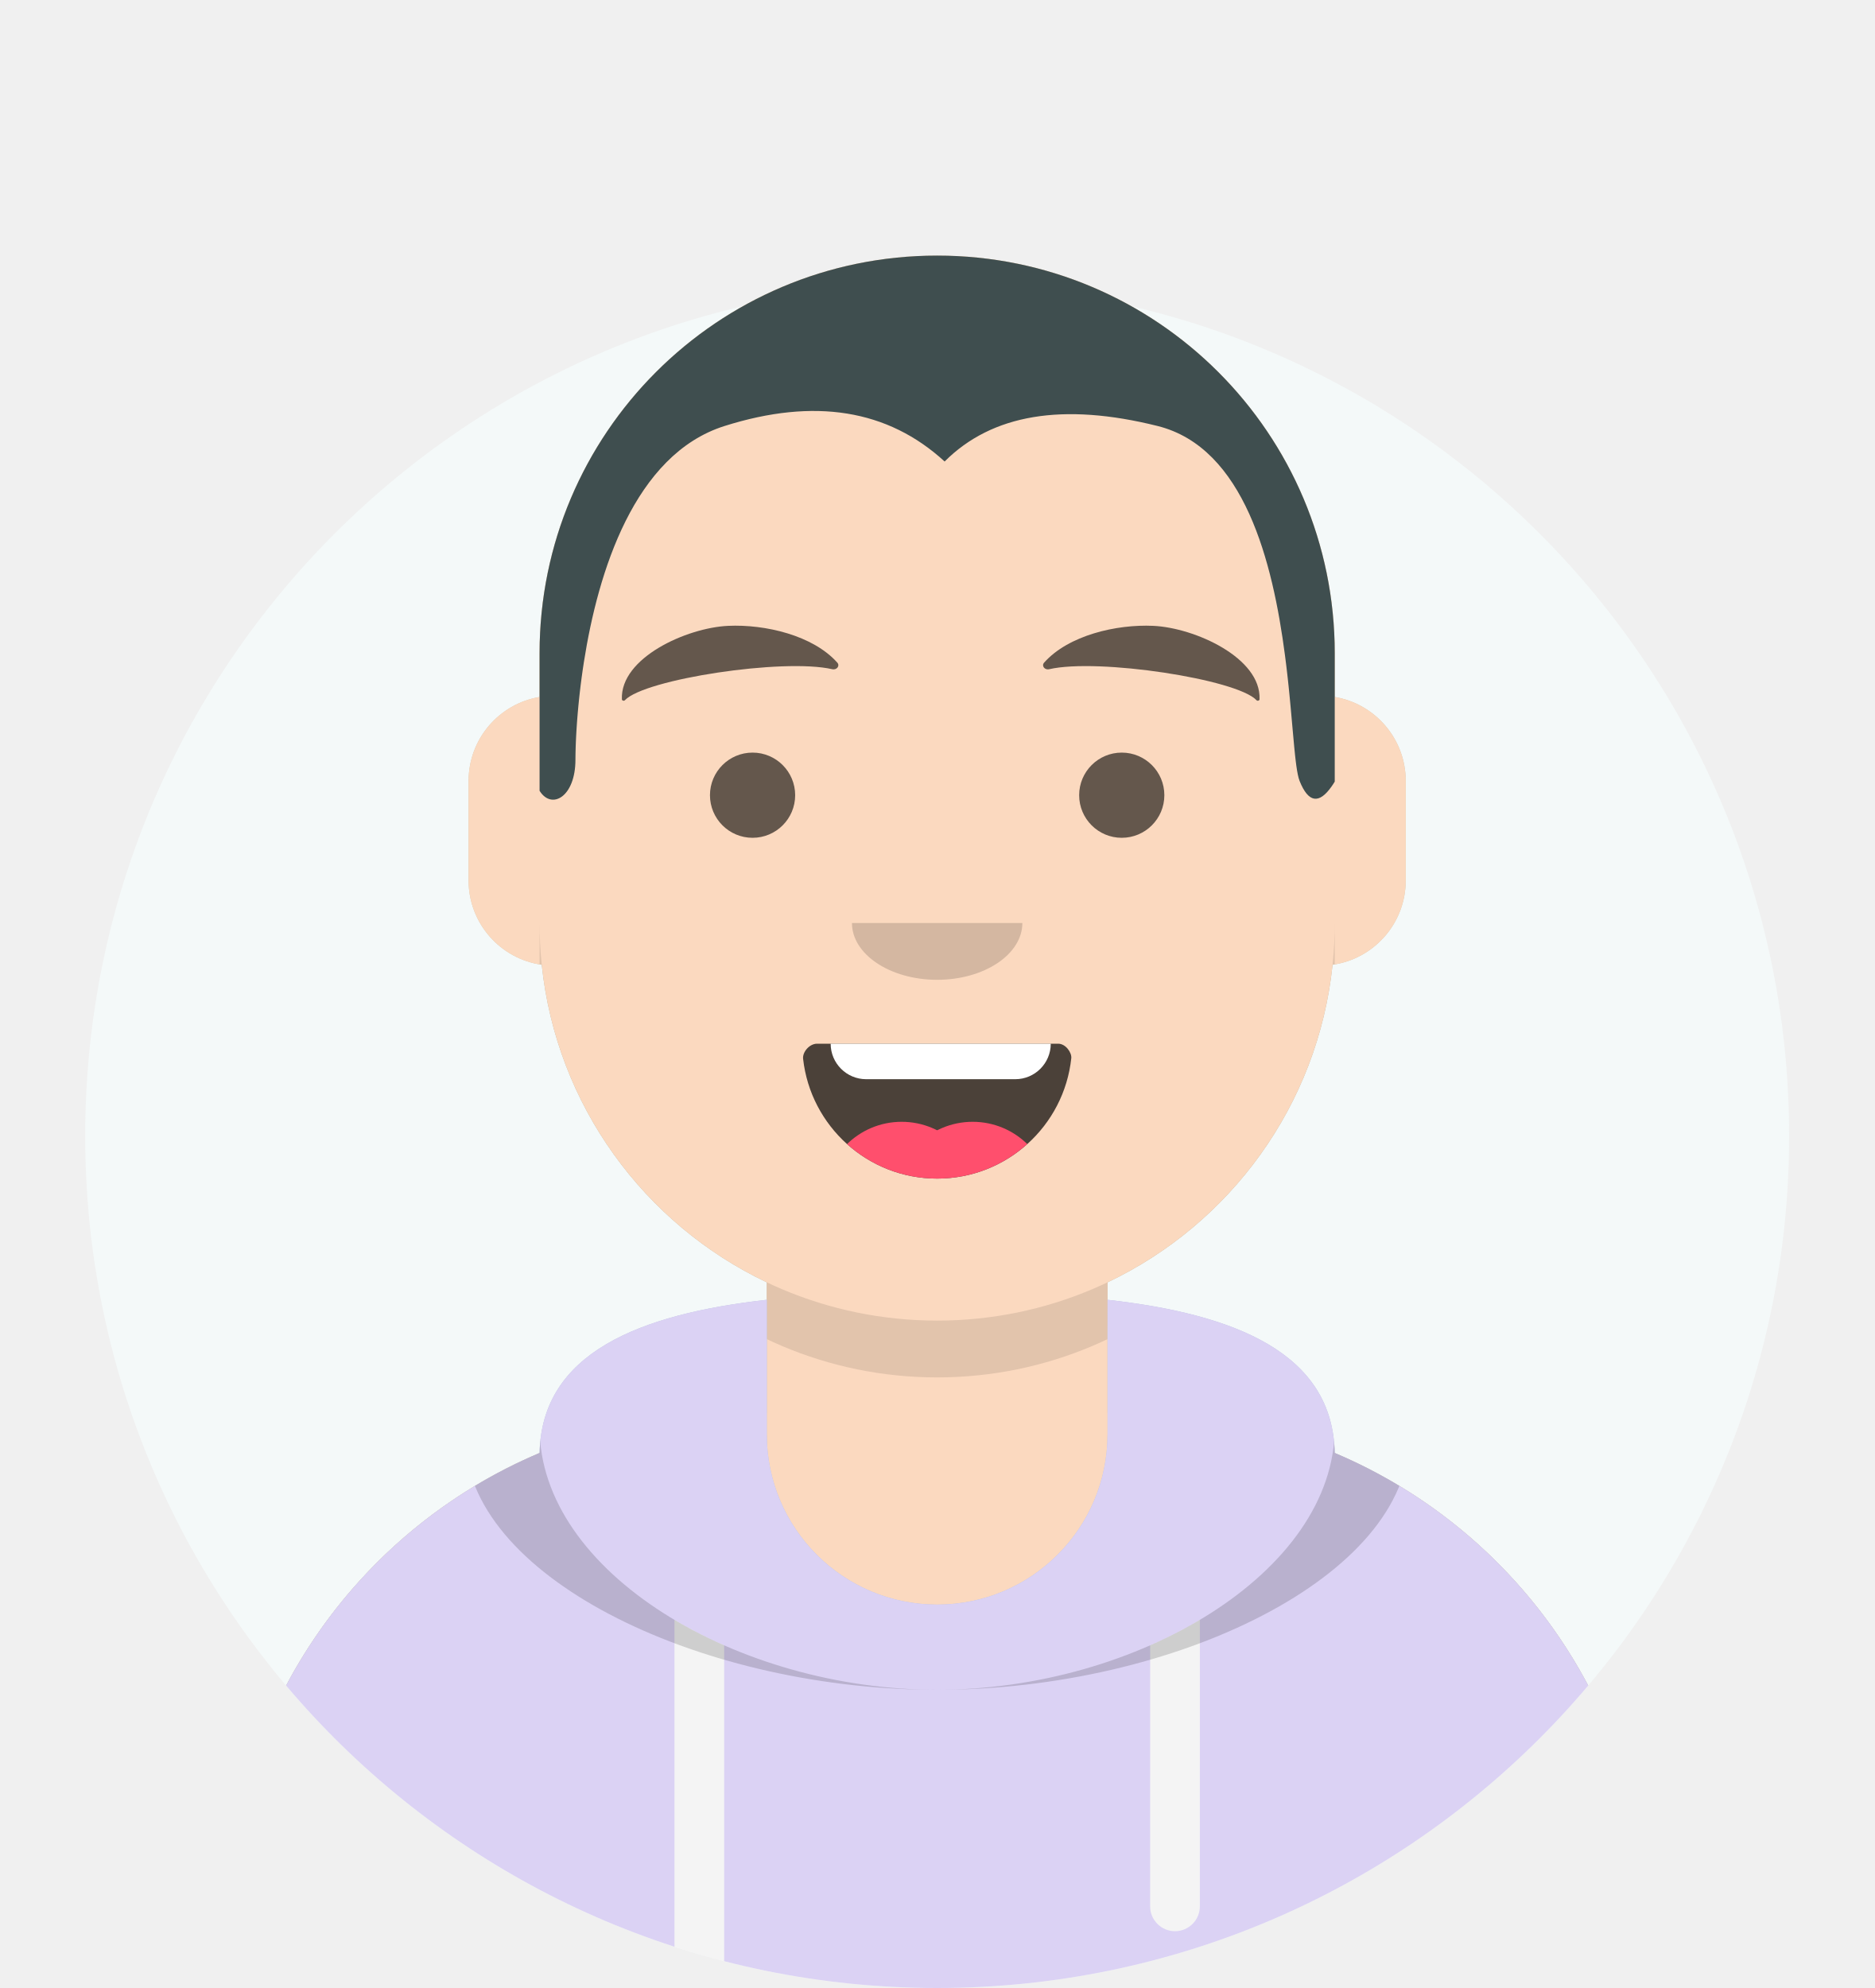
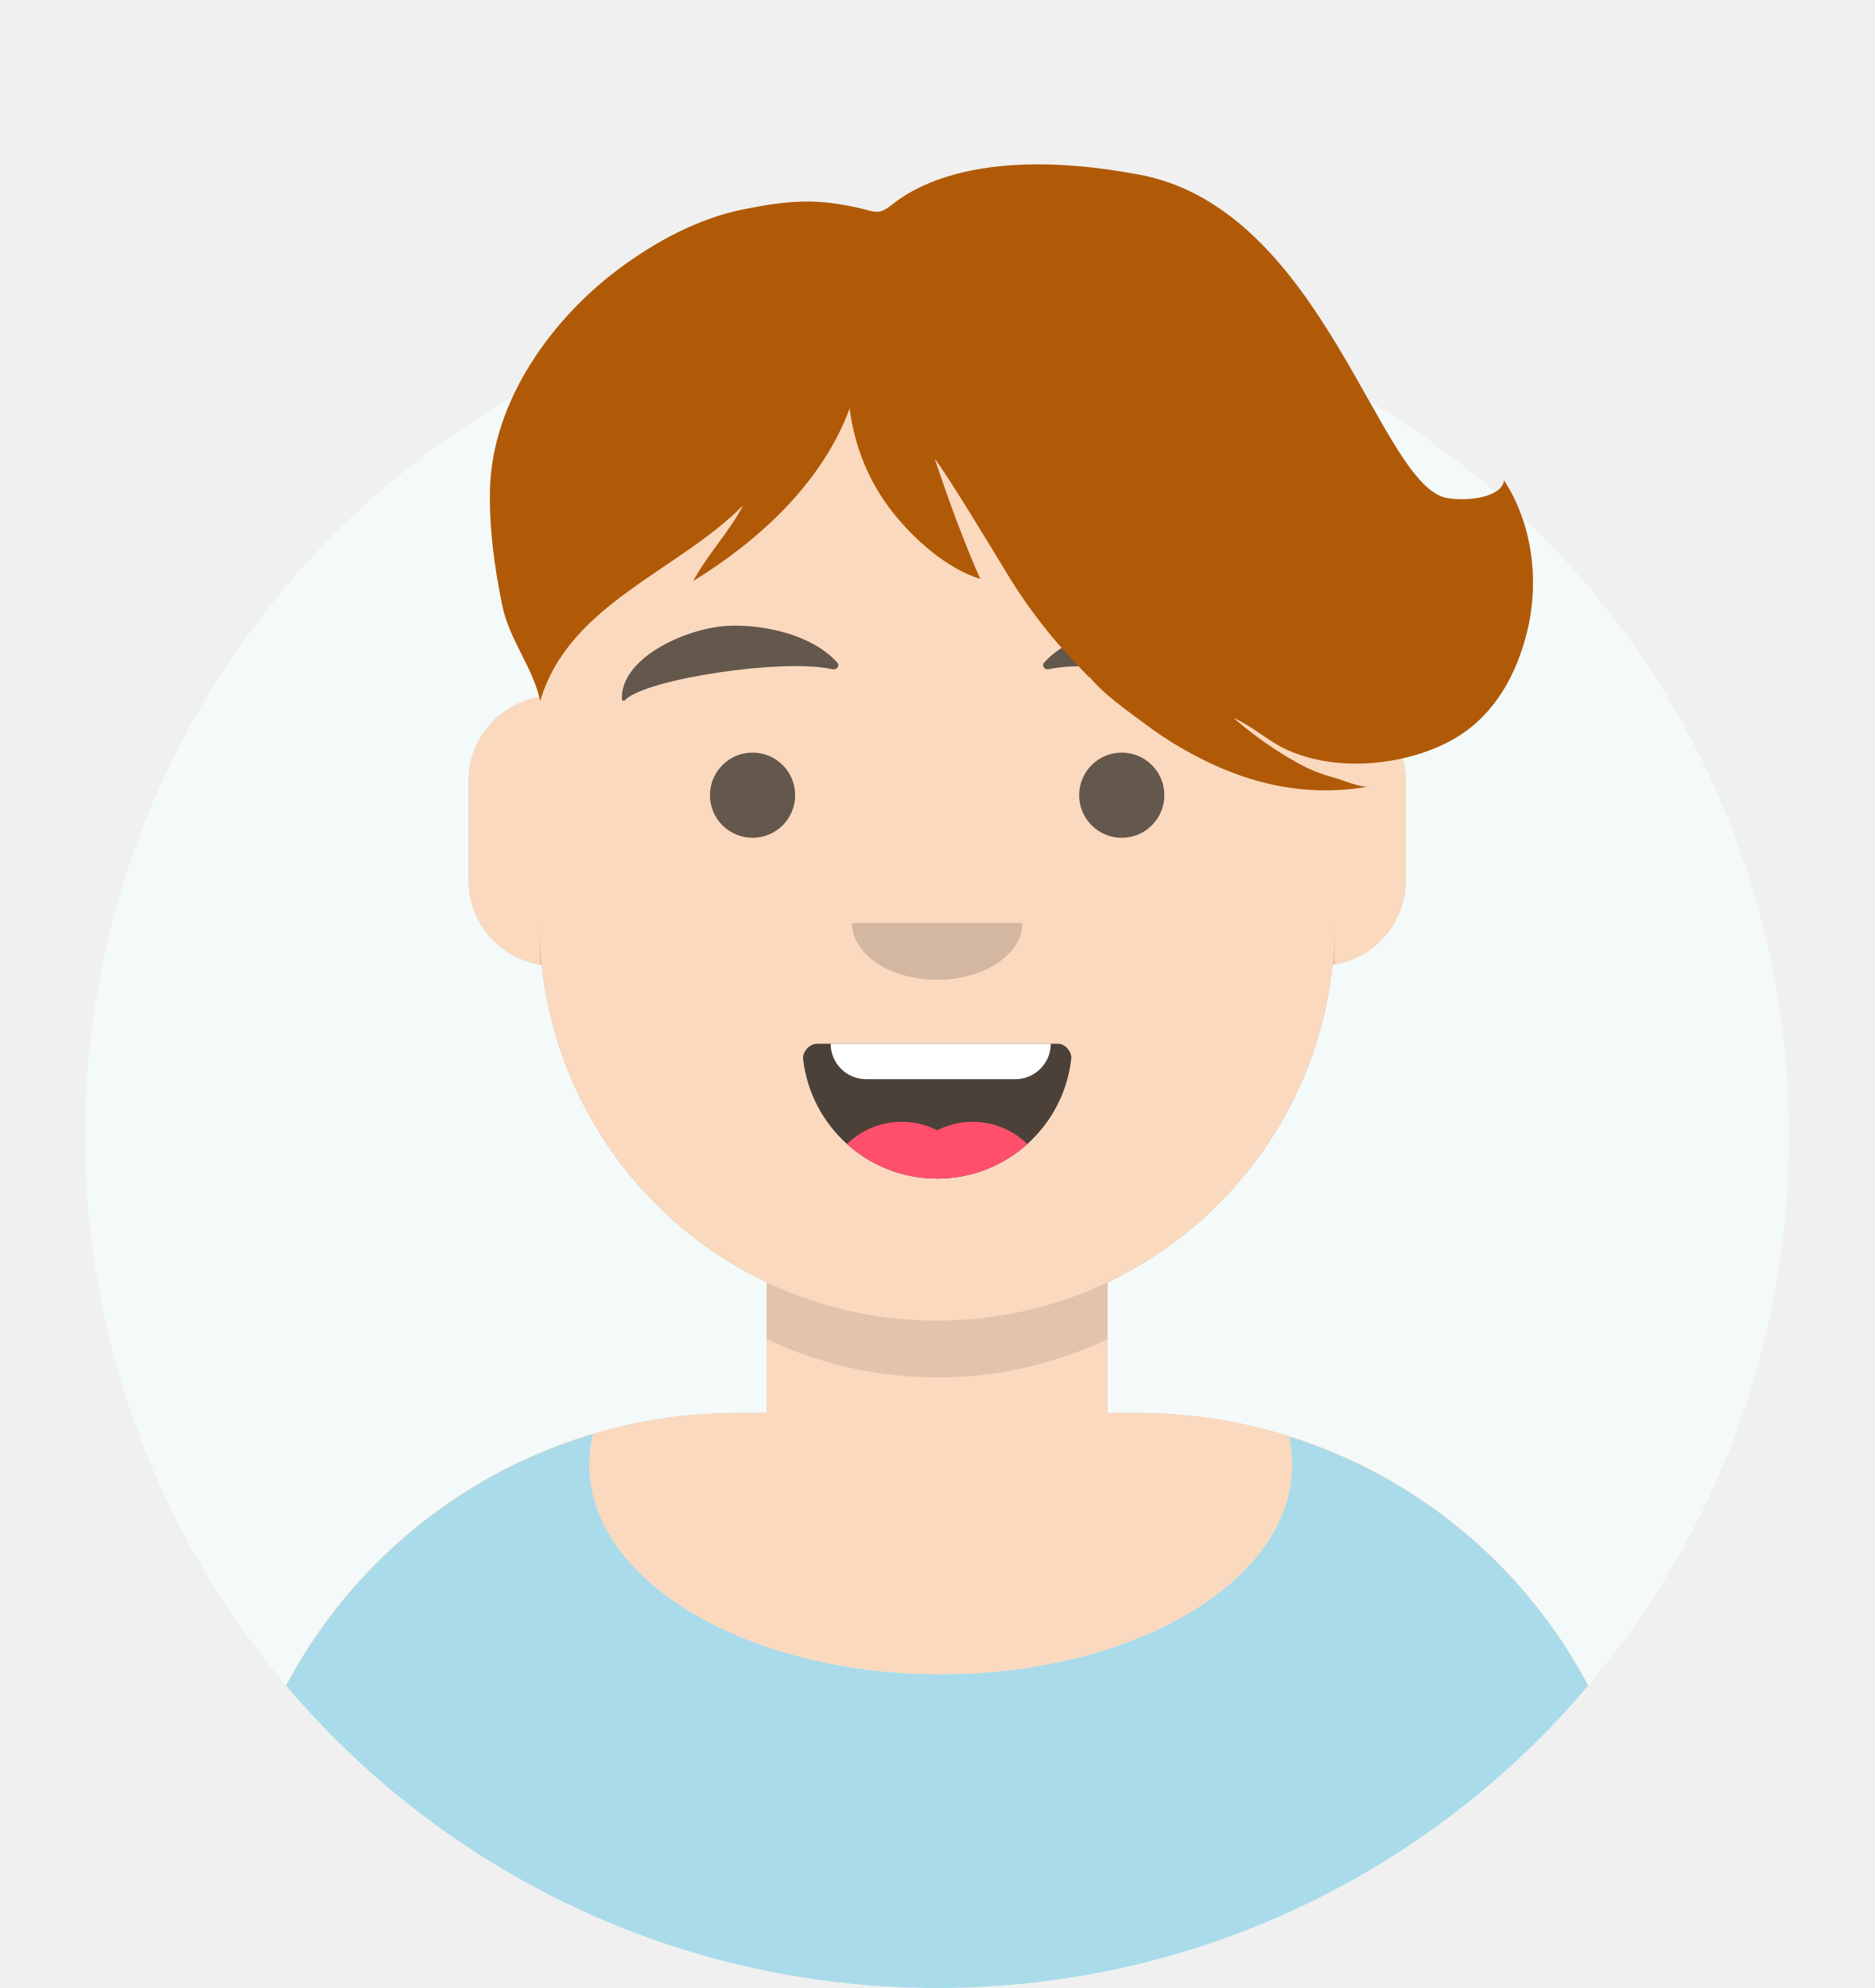
- <svg xmlns="http://www.w3.org/2000/svg" xmlns:ns2="http://design.blush" xmlns:xlink="http://www.w3.org/1999/xlink" width="264px" height="280px" viewBox="0 0 264 280" version="1.1">
+ <svg xmlns="http://www.w3.org/2000/svg" xmlns:xlink="http://www.w3.org/1999/xlink" width="264px" height="280px" viewBox="0 0 264 280" version="1.1">
  <defs>
    <circle id="circle_path-1" cx="120" cy="120" r="120" />
    <path d="M-3.19744231e-14,160 L-3.19744231e-14,-1.42108547e-14 L264,-1.42108547e-14 L264,160 L252,160 C252,226.274 198.274,280 132,280 C65.726,280 12,226.274 12,160 L12,160 L-3.19744231e-14,160 Z" id="circle_path-3" />
    <path d="M100,0 C130.928,-5.68137151e-15 156,25.072 156,56 L156.001,62.166 C161.676,63.119 166,68.054 166,74 L166,88 C166,94.052 161.519,99.058 155.694,99.881 C153.628,119.686 141.238,136.422 124.001,144.61 L124,163 L128,163 C167.765,163 200,195.235 200,235 L200,244 L0,244 L0,235 C-4.86974701e-15,195.235 32.235,163 72,163 L76,163 L76,144.611 C58.763,136.422 46.372,119.687 44.305,99.881 C38.481,99.058 34,94.052 34,88 L34,74 C34,68.054 38.325,63.118 44,62.166 L44,56 C44,25.072 69.072,5.68137151e-15 100,0 Z" id="circle_path-5" />
    <path d="M83,36.348 C83,52.629 105.162,65.828 132.5,65.828 C159.838,65.828 182,52.629 182,36.348 C182,34.985 181.845,33.645 181.544,32.331 C210.784,41.488 232,68.792 232,101.052 L232,110 L32,110 L32,101.052 C32,68.397 53.739,40.82 83.534,32.002 C83.182,33.421 83,34.871 83,36.348 Z" id="circle_path-7" />
    <rect id="circle_path-9" x="0" y="0" width="264" height="280" />
    <path d="M74,0 C114.869,0 148,33.131 148,74 L148,84.148 L148,197.608 C135.525,187.237 119.491,181 102,181 L102,181 L98,181 L98,162.611 C115.531,154.283 128.048,137.115 129.791,116.867 C135.569,116.002 140,111.019 140,105 L140,105 L140,92 C140,87.354 137.359,83.324 133.497,81.33 C132.724,81.05 131.952,80.748 131.181,80.426 C130.795,80.32 130.401,80.233 130,80.166 L130,80.166 L130,79.917 C117.224,74.234 104.878,63.071 96.11,47.885 C93.175,42.801 90.831,37.595 89.066,32.397 C80.431,42.941 67.745,53.602 52.342,62.495 C42.778,68.017 33.147,72.291 24,75.266 L24,137.247 C29.602,148.318 38.773,157.278 50,162.611 L50,162.611 L50,181 L46,181 C38.327,181 30.935,182.2 24,184.423 L24,230 C24,244.106 13.569,255.776 0,257.716 L0,74 C0,33.131 33.131,0 74,0 Z" id="circle_path-11" />
  </defs>
  <g id="circle_Avataaar/Circle" stroke="none" stroke-width="1" fill="none" fill-rule="evenodd">
    <g id="circle_Circle" transform="translate(12, 40)">
      <mask id="circle_mask-2" fill="white">
        <use xlink:href="#circle_path-1" />
      </mask>
      <use id="circle_Background-Color" fill="#F4F9F9" xlink:href="#circle_path-1" />
      <g id="circle_Fabric-Color" mask="url(#circle_mask-2)" fill="">
        <rect id="circle_🖍Color" x="0" y="0" width="240" height="240" />
      </g>
    </g>
    <mask id="circle_mask-4" fill="white">
      <use xlink:href="#circle_path-3" />
    </mask>
    <g id="circle_Mask" />
    <g id="circle_Avataaar" mask="url(#circle_mask-4)">
      <g id="circle_Body" transform="translate(32, 36)">
        <mask id="circle_mask-6" fill="white">
          <use xlink:href="#circle_path-5" />
        </mask>
        <use fill="#D0C6AC" xlink:href="#circle_path-5" />
        <g id="circle_Skin-Color" mask="url(#circle_mask-6)" fill="#FBD9BF">
          <g transform="translate(-32, 0)" id="circle_Color">
            <rect x="0" y="0" width="264" height="244" />
          </g>
        </g>
        <path d="M44,94 C44,124.928 69.072,150 100,150 C130.928,150 156,124.928 156,94 L156,94 L156,102 C156,132.928 130.928,158 100,158 C69.072,158 44,132.928 44,102 Z" id="circle_Neck-Shadow" fill-opacity="0.1" fill="#000000" mask="url(#circle_mask-6)" />
      </g>
      <g id="circle_Clothing" transform="translate(0, 170)">
        <defs>
-           <path d="M187.997,34.742 L187.995,34.645 C213.853,45.567 232,71.164 232,100.999 L232,110 L32,110 L32,100.999 C32,71.164 50.147,45.567 76.006,34.644 C76.282,20.552 90.082,15.076 108,13.071 L108,32 C108,45.255 118.745,56 132,56 C145.255,56 156,45.255 156,32 L156,32 L156.001,13.071 C173.96,15.081 187.783,20.577 187.997,34.742 Z" id="hoodie_path-1" />
+           <path d="M83,36.348 C83,52.629 105.162,65.828 132.5,65.828 C159.838,65.828 182,52.629 182,36.348 C182,34.985 181.845,33.645 181.544,32.331 C210.784,41.488 232,68.792 232,101.052 L232,110 L32,110 L32,101.052 C32,68.397 53.739,40.82 83.534,32.002 C83.182,33.421 83,34.871 83,36.348 Z" id="shirt_scoop_neck_path-1" />
        </defs>
-         <g id="hoodie_Clothing/Hoodie" stroke="none" stroke-width="1" fill="none" fill-rule="evenodd">
-           <mask id="hoodie_mask-2" fill="white">
-             <use xlink:href="#hoodie_path-1" />
+         <g id="shirt_scoop_neck_Clothing/Shirt-Scoop-Neck" stroke="none" stroke-width="1" fill="none" fill-rule="evenodd">
+           <mask id="shirt_scoop_neck_mask-2" fill="white">
+             <use xlink:href="#shirt_scoop_neck_path-1" />
          </mask>
-           <use id="hoodie_Hoodie" fill="#B7C1DB" xlink:href="#hoodie_path-1" />
-           <g id="hoodie_Fabric-Color" mask="url(#hoodie_mask-2)" fill="#DBD2F4">
-             <rect id="hoodie_🖍Color" x="0" y="0" width="264" height="110" />
+           <use id="shirt_scoop_neck_Clothes" fill="#E6E6E6" xlink:href="#shirt_scoop_neck_path-1" />
+           <g id="shirt_scoop_neck_Fabric-Color" mask="url(#shirt_scoop_neck_mask-2)" fill="#A9DBEA">
+             <rect id="shirt_scoop_neck_🖍Color" x="0" y="0" width="264" height="110" />
          </g>
-           <path d="M102,61.739 L102,110 L95,110 L94.999,58.15 C97.203,59.46 99.546,60.661 102,61.739 Z M169.001,58.149 L169,98.5 C169,100.433 167.433,102 165.5,102 C163.567,102 162,100.433 162,98.5 L162.001,61.738 C164.455,60.66 166.798,59.459 169.001,58.149 Z" id="hoodie_Straps" fill="#F4F4F4" mask="url(#hoodie_mask-2)" />
-           <path d="M132,68 L130.996,67.995 C97.88,67.68 65.5,51.823 65.5,32.308 C65.5,21.243 75.909,15.571 90.959,12.725 C81.875,16.075 76,21.706 76,31.077 C76,51.469 103.821,68 132,68 Z M132,68 C160.179,68 188,51.469 188,31.077 C188,21.706 182.125,16.075 173.041,12.725 C188.091,15.571 198.5,21.243 198.5,32.308 C198.5,52.02 165.462,68 132,68 L132,68 Z" id="hoodie_Shadow" fill-opacity="0.16" fill="#000000" mask="url(#hoodie_mask-2)" />
        </g>
      </g>
      <g id="circle_Face" transform="translate(76, 82)" fill="#000000">
        <g id="circle_Mouth" transform="translate(2, 52)">
          <defs>
            <path d="M35.118,15.128 C36.176,24.62 44.226,32 54,32 C63.804,32 71.874,24.574 72.892,15.04 C72.974,14.273 72.117,13 71.043,13 C56.149,13 44.738,13 37.087,13 C36.007,13 35.012,14.178 35.118,15.128 Z" id="smile_path-1" />
          </defs>
          <g id="smile_Mouth/Smile" stroke="none" stroke-width="1" fill="none" fill-rule="evenodd">
            <mask id="smile_mask-2" fill="white">
              <use xlink:href="#smile_path-1" />
            </mask>
            <use id="smile_Mouth" fill-opacity="0.7" fill="#000000" xlink:href="#smile_path-1" />
            <path d="M44,2 L65,2 C67.761,2 70,4.239 70,7 L70,13 C70,15.761 67.761,18 65,18 L44,18 C41.239,18 39,15.761 39,13 L39,7 C39,4.239 41.239,2 44,2 Z" id="smile_Teeth" fill="#FFFFFF" mask="url(#smile_mask-2)" />
            <g id="smile_Tongue" mask="url(#smile_mask-2)" fill="#FF4F6D">
              <g transform="translate(38, 24)">
                <circle cx="11" cy="11" r="11" />
                <circle cx="21" cy="11" r="11" />
              </g>
            </g>
          </g>
        </g>
        <g id="circle_Nose" transform="translate(28, 40)" fill-opacity="0.16">
          <g id="default_Nose/Default" stroke="none" stroke-width="1" fill="none" fill-rule="evenodd" fill-opacity="0.16">
            <path d="M16,8 C16,12.418 21.373,16 28,16 L28,16 C34.627,16 40,12.418 40,8" id="default_Nose" fill="#000000" />
          </g>
        </g>
        <g id="circle_Eyes" transform="translate(0, 8)">
          <g id="default_Eyes/Default-😀" stroke="none" stroke-width="1" fill="none" fill-rule="evenodd" fill-opacity="0.6">
            <circle id="default_Eye" fill="#000000" cx="30" cy="22" r="6" />
            <circle id="default_Eye" fill="#000000" cx="82" cy="22" r="6" />
          </g>
        </g>
        <g id="circle_Eyebrow" fill-opacity="0.6">
          <g id="default_natural_Eyebrow/Natural/Default-Natural" stroke="none" stroke-width="1" fill="none" fill-rule="evenodd" fill-opacity="0.6">
            <path d="M26.039,6.21 C20.278,6.983 11.293,12.005 12.044,17.818 C12.069,18.008 12.357,18.067 12.481,17.908 C14.967,14.72 34.193,10.037 41.194,11.015 C41.835,11.104 42.258,10.443 41.821,10.03 C38.077,6.495 31.2,5.512 26.039,6.21" id="default_natural_Eyebrow" fill="#000000" transform="translate(27, 12) rotate(5) translate(-27, -12) " />
            <path d="M85.039,6.21 C79.278,6.983 70.293,12.005 71.044,17.818 C71.069,18.008 71.357,18.067 71.481,17.908 C73.967,14.72 93.193,10.037 100.194,11.015 C100.835,11.104 101.258,10.443 100.821,10.03 C97.077,6.495 90.2,5.512 85.039,6.21" id="default_natural_Eyebrow" fill="#000000" transform="translate(86, 12) scale(-1, 1) rotate(5) translate(-86, -12) " />
          </g>
        </g>
      </g>
      <g id="circle_Top">
-         <g id="buzzcut_Hairstyle/Buzzcut" stroke="none" stroke-width="1" fill="none" fill-rule="evenodd" transform="translate(-1, 0)">
-           <path d="M133,36 C163.928,36 189,61.072 189,92 L189,110.085 L188.93,110.2 L188.809,110.392 L188.569,110.75 C186.782,113.311 185.277,113.061 184.052,110 C183.872,109.55 183.725,108.817 183.59,107.851 L183.503,107.173 L183.418,106.429 L183.293,105.199 L183.081,102.868 L182.795,99.673 L182.63,97.94 L182.509,96.742 L182.378,95.513 L182.234,94.258 C182.209,94.047 182.184,93.834 182.158,93.621 L181.995,92.332 C180.266,79.124 176.252,63.05 164.052,60 C150.719,56.667 140.719,58.333 134.052,65 C126.052,57.667 115.719,56 103.052,60 C90.322,64.02 85.224,80.609 83.245,93.226 L83.076,94.344 L82.923,95.439 C82.874,95.8 82.828,96.156 82.785,96.508 L82.662,97.547 L82.552,98.554 L82.456,99.527 L82.372,100.463 L82.299,101.359 L82.238,102.213 L82.187,103.022 L82.145,103.783 L82.112,104.494 L82.087,105.152 L82.063,106.034 L82.053,106.782 L82.052,107 C82.052,112.24 78.691,114.118 77,111.376 L77,92 C77,61.072 102.072,36 133,36 Z" id="buzzcut_Hair-Color" fill="#3F4E4F" ns2:color="Hair-500" />
+         <defs>
+           <path d="M198.747,37.856 C193.606,34.024 187.528,30.74 181.188,29.478 C174.741,28.196 170.829,27.885 164.483,29.405 C162.85,29.797 162.299,30.185 160.862,29.257 C159.651,28.474 151.2,19.767 125.442,24.6 C99.407,29.485 91.673,68.675 82.015,70.166 C78.535,70.703 74.234,69.782 74.099,67.639 C70.136,73.673 69.091,81.646 70.772,88.713 C72.219,94.799 75.269,100.517 80.761,103.85 C85.487,106.717 92.02,107.966 97.482,107.437 C99.967,107.197 102.227,106.674 104.514,105.671 C107.273,104.462 109.471,102.28 112.178,101.128 C109.351,103.576 106.275,105.735 103.002,107.546 C101.363,108.453 99.698,109.078 97.889,109.57 C96.653,109.906 94.128,111.051 92.933,110.752 C100.74,112.148 108.093,110.932 115.252,107.589 C118.483,106.081 121.591,104.257 124.443,102.113 C127.276,99.983 130.538,97.806 132.754,95.004 C131.824,96.207 133.451,94.417 133.666,94.198 C134.274,93.578 134.869,92.946 135.453,92.303 C136.455,91.199 137.451,90.075 138.384,88.912 C140.378,86.426 142.235,83.83 143.891,81.109 C145.569,78.353 152.25,67.236 154.266,64.619 C152.361,70.327 150.287,76.037 147.859,81.544 C152.572,80.074 157.143,76 160.154,72.204 C163.546,67.928 165.555,62.936 166.262,57.538 C170.088,67.954 179.047,76.168 188.294,81.833 C186.291,78.103 183.239,74.948 181.242,71.155 C190.433,80.484 205.81,85.048 209.837,98.729 C210.87,93.971 214.19,90.148 215.185,85.296 C216.289,79.907 217.081,74.187 216.906,68.68 C216.509,56.438 208.274,44.957 198.747,37.856 Z" id="shaggy_path-1" />
+         </defs>
+         <g id="shaggy_Top/Short-Hair/Shaggy" stroke="none" stroke-width="1" fill="none" fill-rule="evenodd" transform="translate(-1 0)">
+           <g id="shaggy_Facial-Hair" transform="translate(49, 72)" />
+           <g id="shaggy_Accessory" transform="translate(62, 86)" />
+           <mask id="shaggy_mask-2" fill="white">
+             <use xlink:href="#shaggy_path-1" />
+           </mask>
+           <use id="shaggy_Shaggy-Hair" fill="" transform="translate(143.4652, 67.23416) scale(-1, 1) translate(-143.4652, -67.23416)" xlink:href="#shaggy_path-1" />
+           <g id="shaggy_Hair-Color" mask="url(#shaggy_mask-2)" fill="#B05A08" transform="translate(143.4652, 67.23416) scale(-1, 1) translate(-143.4652, -67.23416)">
+             <g transform="translate(1, 0)" id="shaggy_Color">
+               <rect x="0" y="0" width="264" height="280" />
+             </g>
+           </g>
        </g>
-         <g id="buzzcut_Facial-Hair" transform="translate(49, 72)" />
-         <g id="buzzcut_Accessory" transform="translate(62, 85)" />
      </g>
    </g>
  </g>
</svg>
